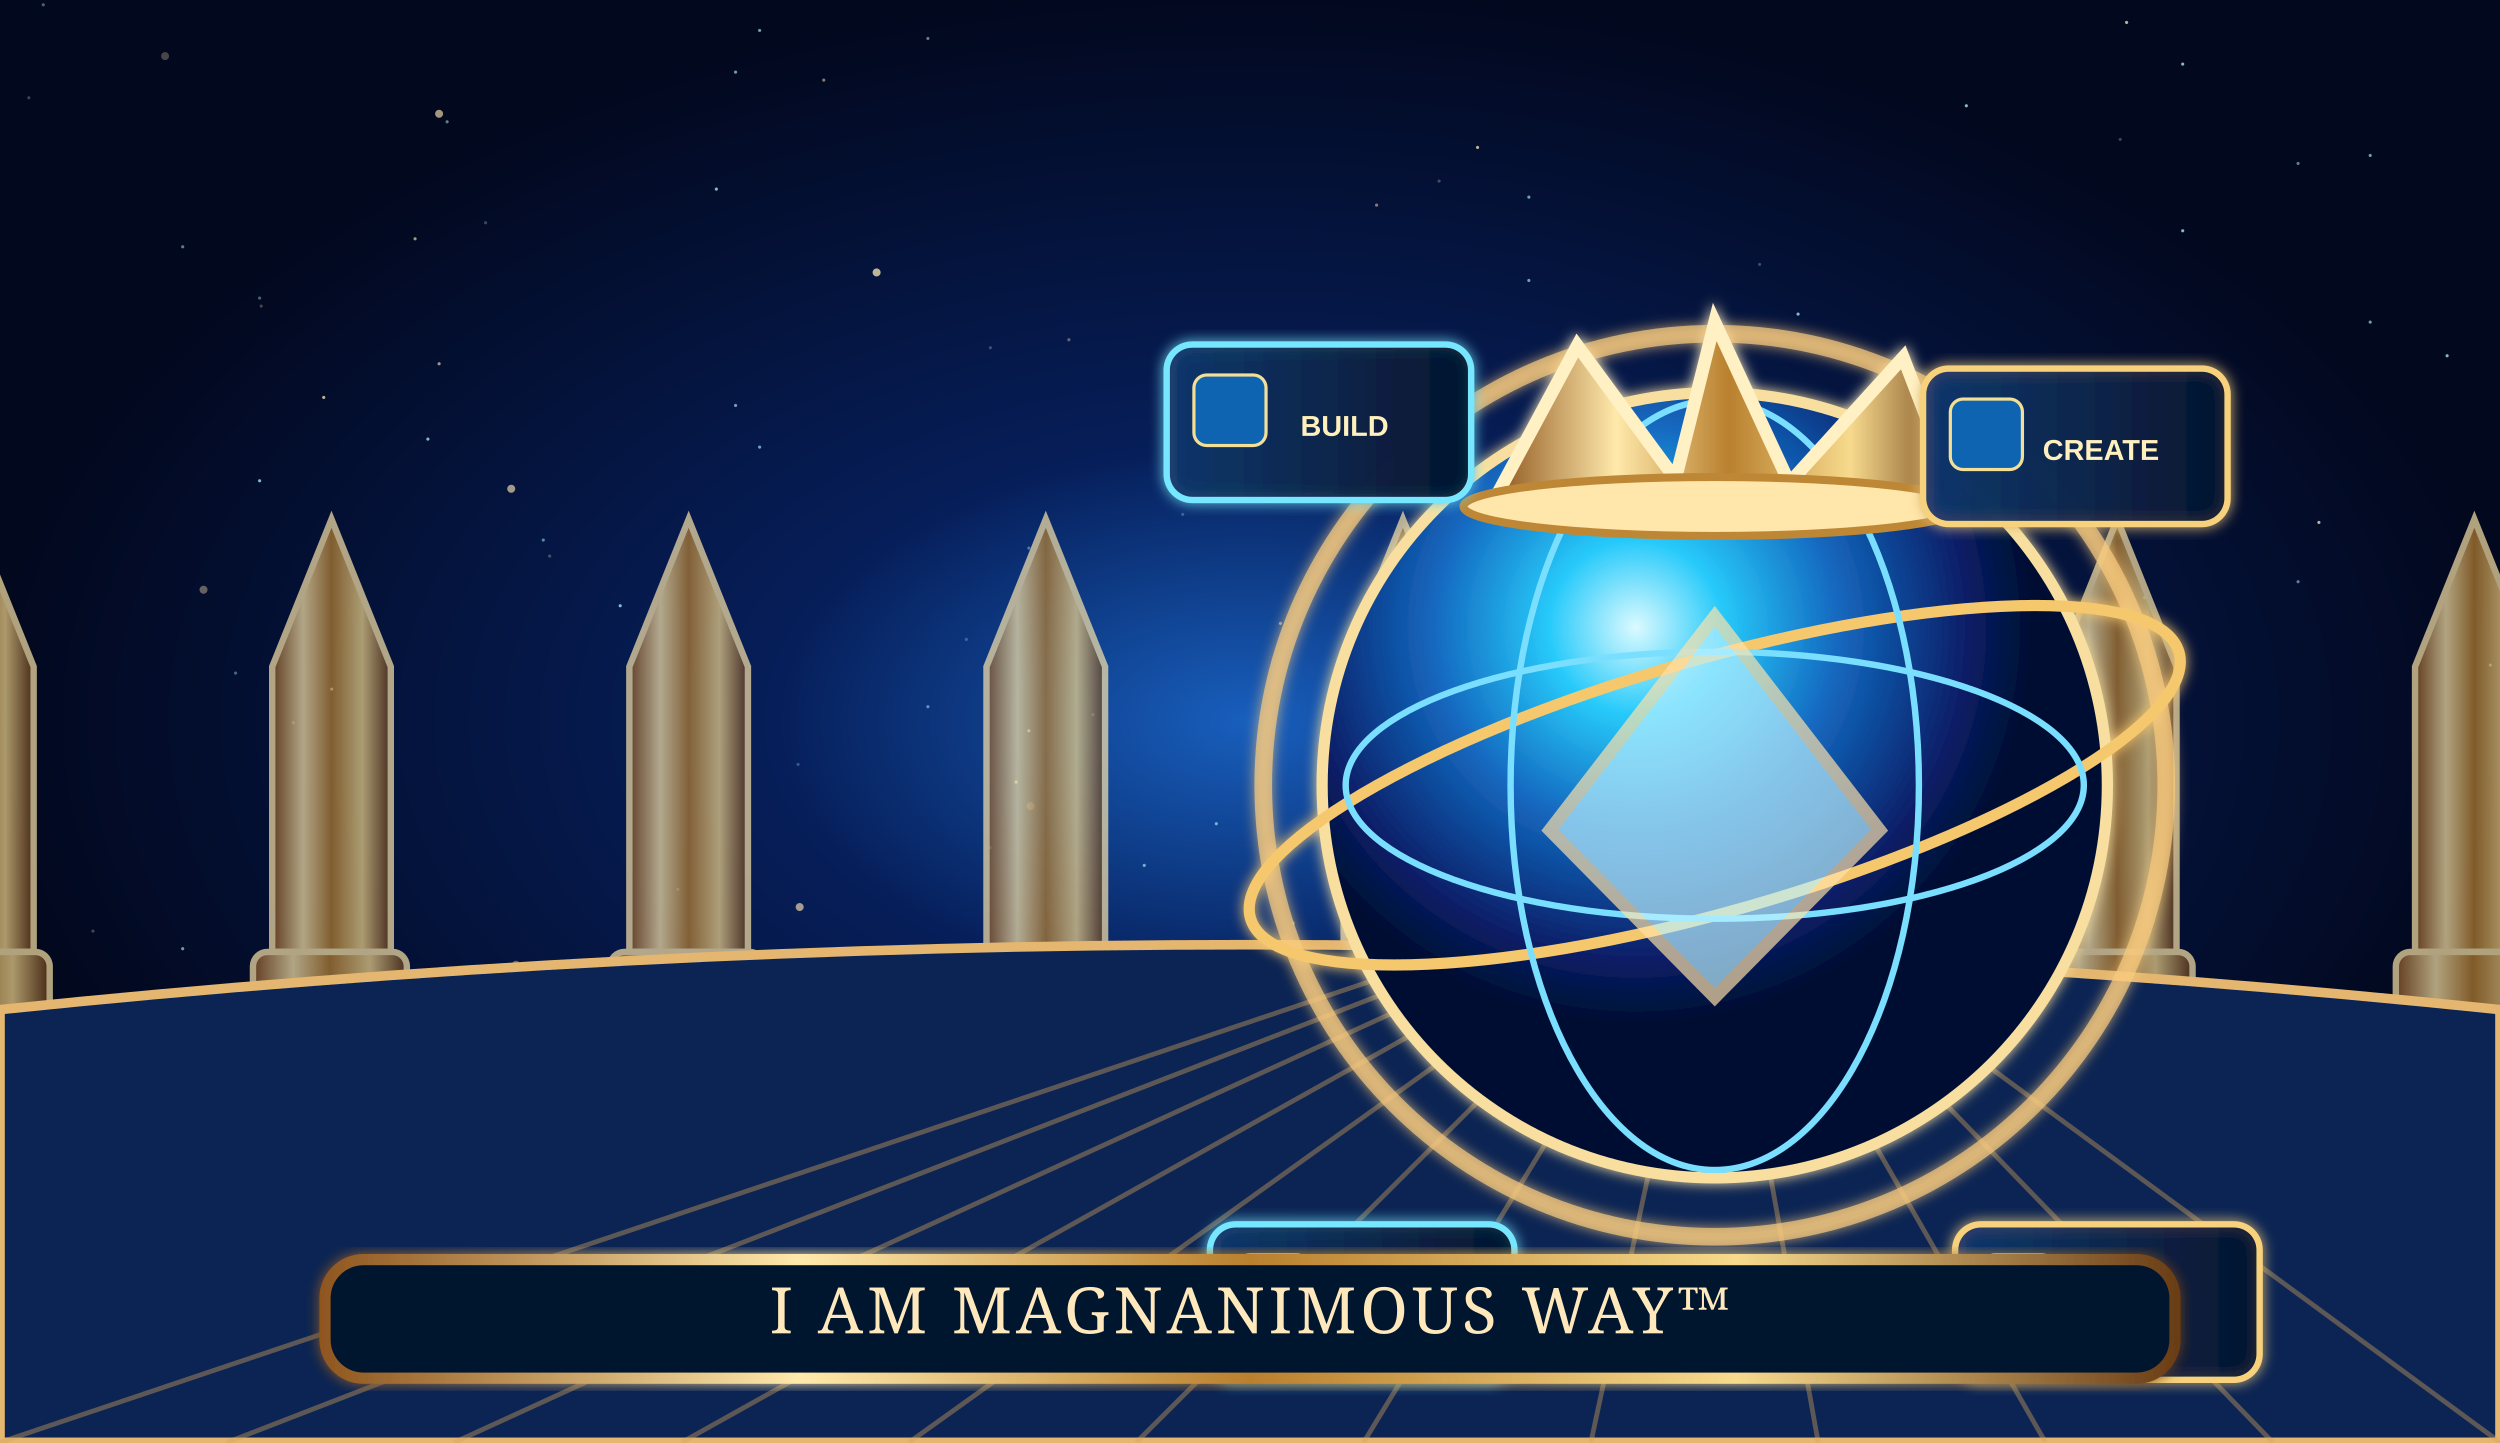
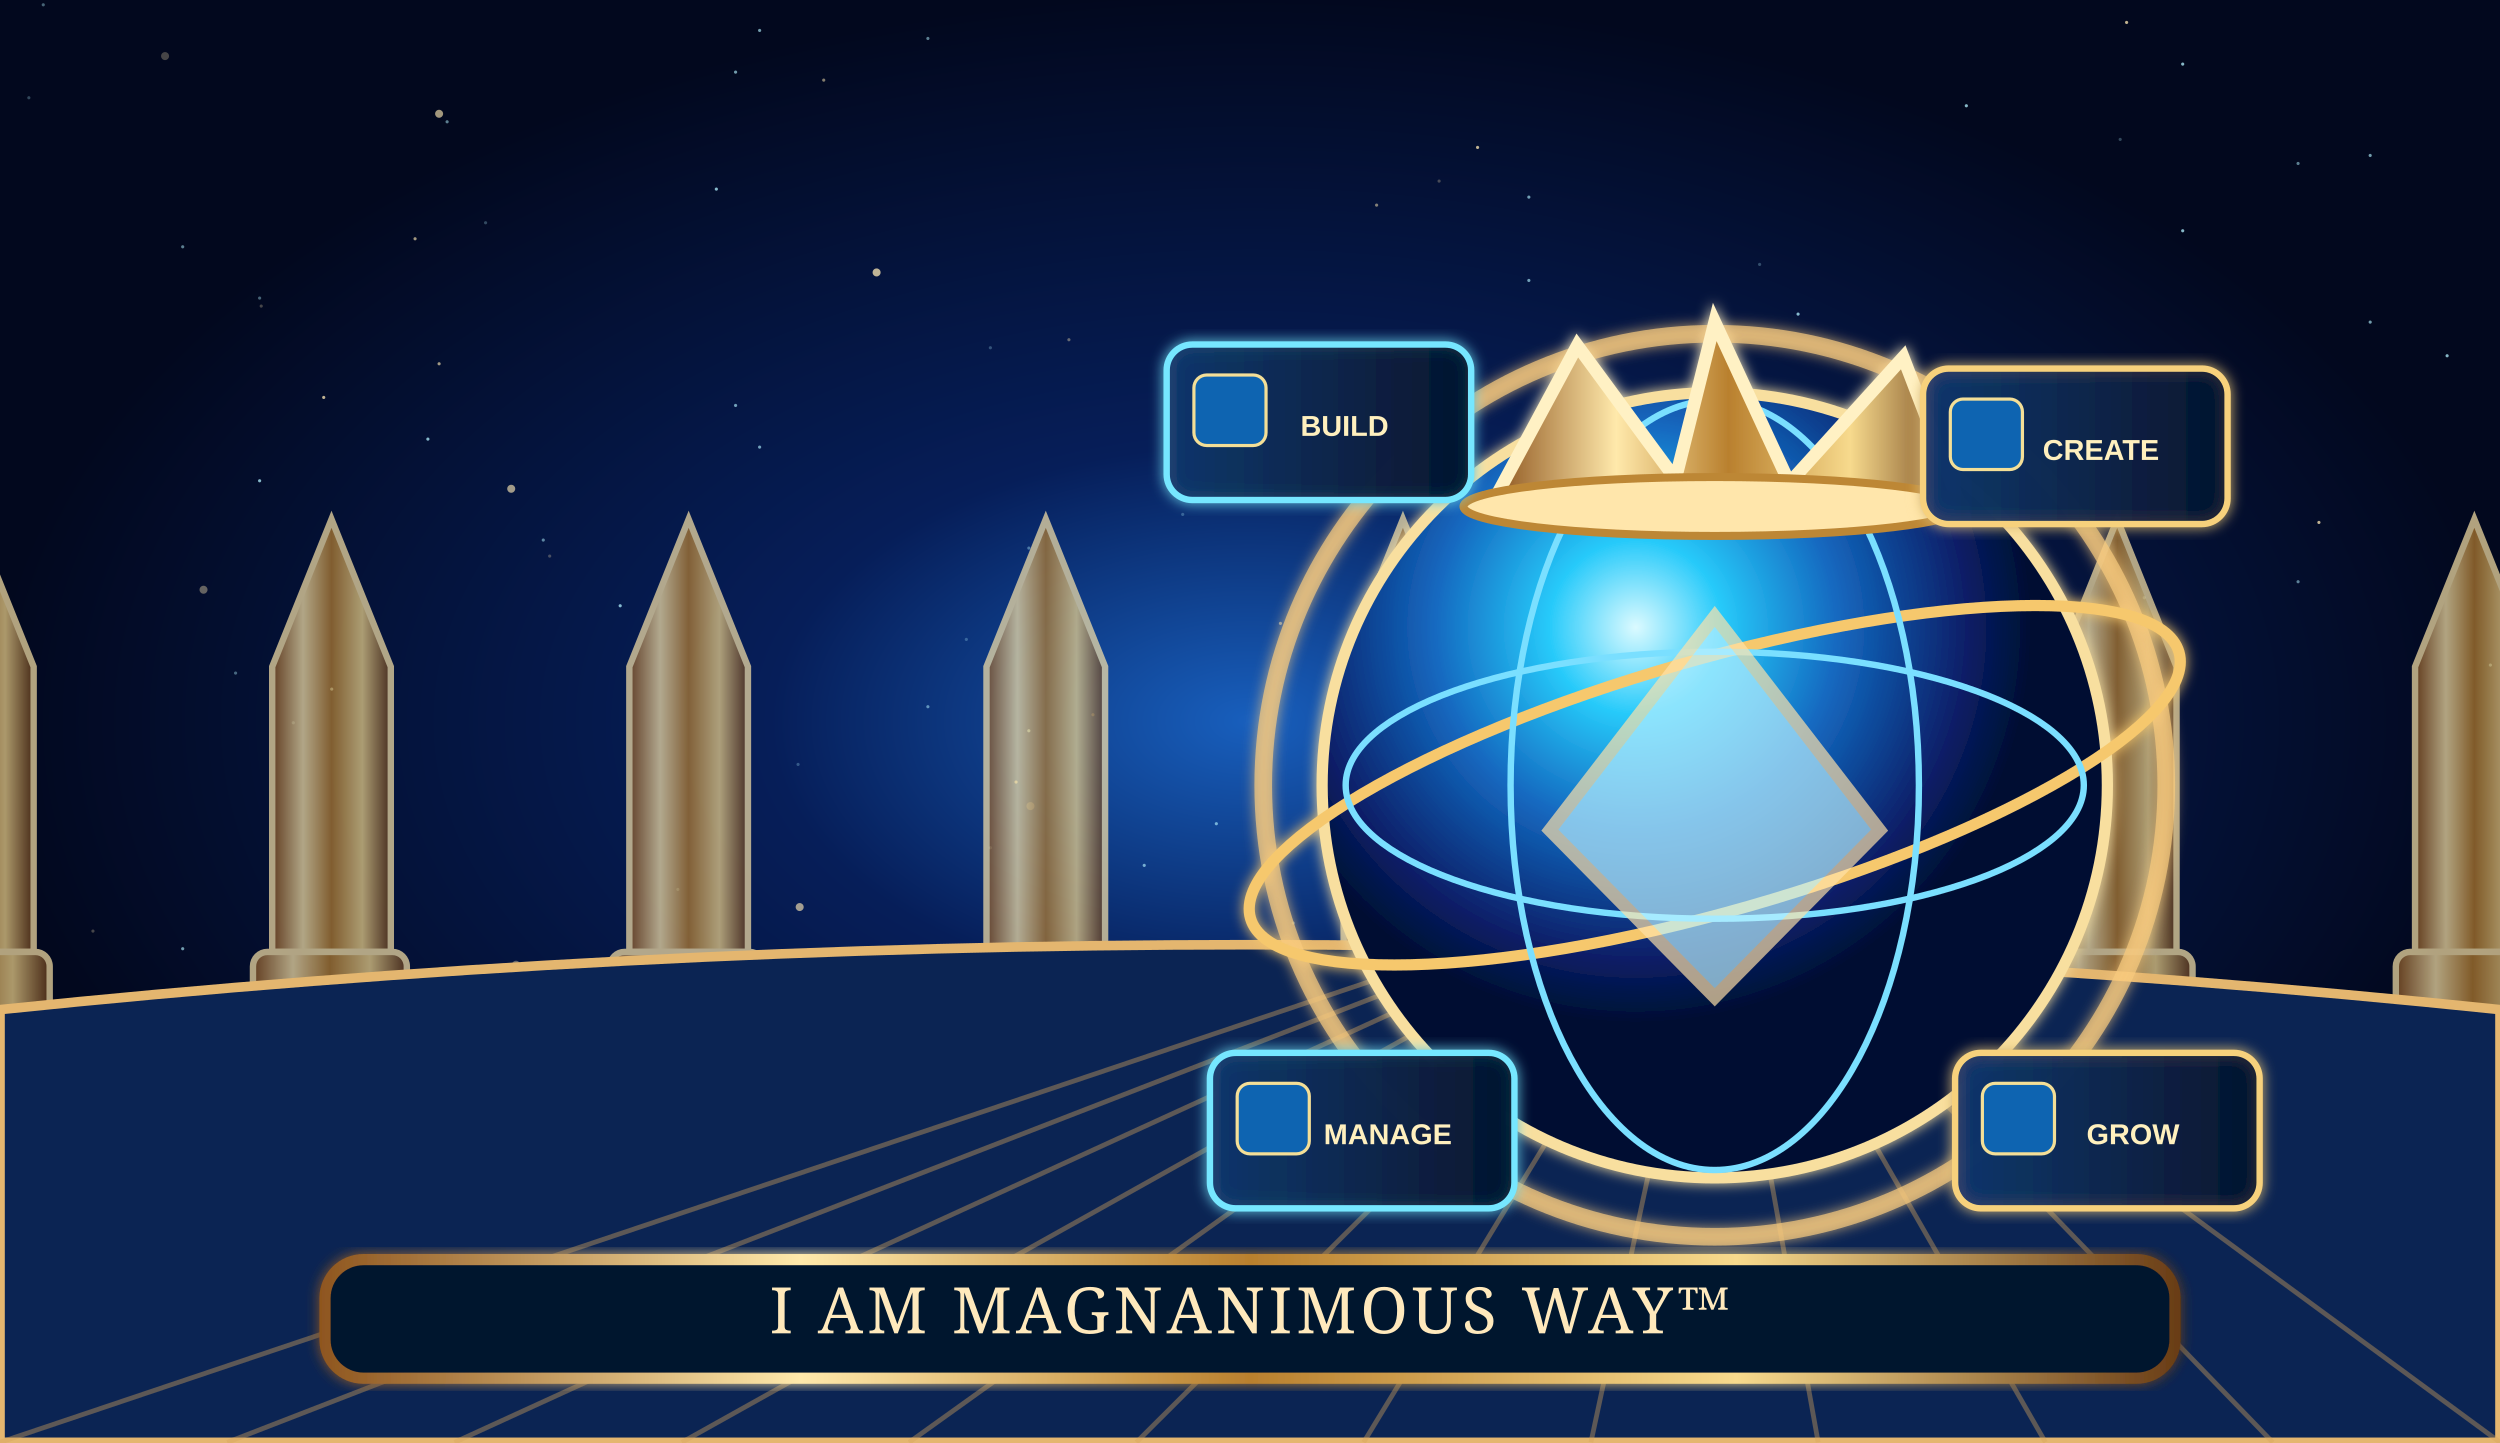
<svg xmlns="http://www.w3.org/2000/svg" viewBox="0 0 1560 900" width="1560" height="900">
  <defs>
    <radialGradient id="sky">
      <stop stop-color="#185fbd" />
      <stop offset=".38" stop-color="#061e59" />
      <stop offset="1" stop-color="#02081e" />
    </radialGradient>
    <linearGradient id="gold">
      <stop stop-color="#8d541d" />
      <stop offset=".26" stop-color="#ffe9ab" />
      <stop offset=".5" stop-color="#b9802e" />
      <stop offset=".76" stop-color="#f7da8d" />
      <stop offset="1" stop-color="#673a14" />
    </linearGradient>
    <radialGradient id="orb" cx=".4" cy=".3">
      <stop stop-color="#dbfaff" />
      <stop offset=".22" stop-color="#27cafa" />
      <stop offset=".51" stop-color="#1469c0" />
      <stop offset=".84" stop-color="#081e67" />
      <stop offset="1" stop-color="#030f33" />
    </radialGradient>
    <linearGradient id="panel">
      <stop stop-color="#12386c" stop-opacity=".94" />
      <stop offset="1" stop-color="#05152e" stop-opacity=".96" />
    </linearGradient>
    <filter id="glow">
      <feGaussianBlur stdDeviation="4" result="a" />
      <feMerge>
        <feMergeNode in="a" />
        <feMergeNode in="SourceGraphic" />
      </feMerge>
    </filter>
  </defs>
  <rect width="1560" height="900" fill="url(#sky)" />
  <circle cx="103" cy="35" r="2.5" fill="#ffeab4" opacity="0.27" />
  <circle cx="162" cy="186" r="1" fill="#b2f2ff" opacity="0.39" />
  <circle cx="339" cy="337" r="1" fill="#b2f2ff" opacity="0.51" />
  <circle cx="634" cy="488" r="1" fill="#ffeab4" opacity="0.63" />
  <circle cx="1047" cy="639" r="1" fill="#b2f2ff" opacity="0.75" />
  <circle cx="18" cy="61" r="1" fill="#b2f2ff" opacity="0.27" />
  <circle cx="667" cy="212" r="1" fill="#ffeab4" opacity="0.39" />
  <circle cx="1434" cy="363" r="1" fill="#b2f2ff" opacity="0.51" />
  <circle cx="759" cy="514" r="1" fill="#b2f2ff" opacity="0.63" />
  <circle cx="202" cy="665" r="2.5" fill="#ffeab4" opacity="0.75" />
  <circle cx="1323" cy="87" r="1" fill="#b2f2ff" opacity="0.27" />
  <circle cx="1002" cy="238" r="1" fill="#b2f2ff" opacity="0.39" />
  <circle cx="799" cy="389" r="1" fill="#ffeab4" opacity="0.51" />
  <circle cx="714" cy="540" r="1" fill="#b2f2ff" opacity="0.63" />
  <circle cx="747" cy="691" r="1" fill="#b2f2ff" opacity="0.75" />
  <circle cx="898" cy="113" r="1" fill="#ffeab4" opacity="0.27" />
  <circle cx="1167" cy="264" r="1" fill="#b2f2ff" opacity="0.39" />
  <circle cx="1554" cy="415" r="1" fill="#b2f2ff" opacity="0.51" />
  <circle cx="499" cy="566" r="2.5" fill="#ffeab4" opacity="0.63" />
  <circle cx="1122" cy="717" r="1" fill="#b2f2ff" opacity="0.75" />
  <circle cx="303" cy="139" r="1" fill="#b2f2ff" opacity="0.27" />
  <circle cx="1162" cy="290" r="1" fill="#ffeab4" opacity="0.39" />
  <circle cx="579" cy="441" r="1" fill="#b2f2ff" opacity="0.51" />
  <circle cx="114" cy="592" r="1" fill="#b2f2ff" opacity="0.63" />
  <circle cx="1327" cy="14" r="1" fill="#ffeab4" opacity="0.75" />
  <circle cx="1098" cy="165" r="1" fill="#b2f2ff" opacity="0.27" />
  <circle cx="987" cy="316" r="1" fill="#b2f2ff" opacity="0.39" />
  <circle cx="994" cy="467" r="2.5" fill="#ffeab4" opacity="0.51" />
  <circle cx="1119" cy="618" r="1" fill="#b2f2ff" opacity="0.63" />
  <circle cx="1362" cy="40" r="1" fill="#b2f2ff" opacity="0.75" />
  <circle cx="163" cy="191" r="1" fill="#ffeab4" opacity="0.27" />
  <circle cx="642" cy="342" r="1" fill="#b2f2ff" opacity="0.39" />
  <circle cx="1239" cy="493" r="1" fill="#b2f2ff" opacity="0.51" />
  <circle cx="394" cy="644" r="1" fill="#ffeab4" opacity="0.63" />
  <circle cx="1227" cy="66" r="1" fill="#b2f2ff" opacity="0.75" />
  <circle cx="618" cy="217" r="1" fill="#b2f2ff" opacity="0.27" />
  <circle cx="127" cy="368" r="2.5" fill="#ffeab4" opacity="0.39" />
  <circle cx="1314" cy="519" r="1" fill="#b2f2ff" opacity="0.51" />
  <circle cx="1059" cy="670" r="1" fill="#b2f2ff" opacity="0.63" />
  <circle cx="922" cy="92" r="1" fill="#ffeab4" opacity="0.75" />
  <circle cx="903" cy="243" r="1" fill="#b2f2ff" opacity="0.27" />
  <circle cx="1002" cy="394" r="1" fill="#b2f2ff" opacity="0.39" />
  <circle cx="1219" cy="545" r="1" fill="#ffeab4" opacity="0.51" />
  <circle cx="1554" cy="696" r="1" fill="#b2f2ff" opacity="0.63" />
  <circle cx="447" cy="118" r="1" fill="#b2f2ff" opacity="0.75" />
  <circle cx="1018" cy="269" r="2.5" fill="#ffeab4" opacity="0.27" />
  <circle cx="147" cy="420" r="1" fill="#b2f2ff" opacity="0.39" />
  <circle cx="954" cy="571" r="1" fill="#b2f2ff" opacity="0.51" />
  <circle cx="319" cy="722" r="1" fill="#ffeab4" opacity="0.63" />
  <circle cx="1362" cy="144" r="1" fill="#b2f2ff" opacity="0.75" />
  <circle cx="963" cy="295" r="1" fill="#b2f2ff" opacity="0.27" />
  <circle cx="682" cy="446" r="1" fill="#ffeab4" opacity="0.39" />
  <circle cx="519" cy="597" r="1" fill="#b2f2ff" opacity="0.51" />
  <circle cx="474" cy="19" r="1" fill="#b2f2ff" opacity="0.63" />
  <circle cx="547" cy="170" r="2.5" fill="#ffeab4" opacity="0.75" />
  <circle cx="738" cy="321" r="1" fill="#b2f2ff" opacity="0.27" />
  <circle cx="1047" cy="472" r="1" fill="#b2f2ff" opacity="0.39" />
  <circle cx="1474" cy="623" r="1" fill="#ffeab4" opacity="0.51" />
  <circle cx="459" cy="45" r="1" fill="#b2f2ff" opacity="0.63" />
  <circle cx="1122" cy="196" r="1" fill="#b2f2ff" opacity="0.75" />
  <circle cx="343" cy="347" r="1" fill="#ffeab4" opacity="0.27" />
  <circle cx="1242" cy="498" r="1" fill="#b2f2ff" opacity="0.39" />
  <circle cx="699" cy="649" r="1" fill="#b2f2ff" opacity="0.51" />
  <circle cx="274" cy="71" r="2.5" fill="#ffeab4" opacity="0.63" />
  <circle cx="1527" cy="222" r="1" fill="#b2f2ff" opacity="0.75" />
  <circle cx="1338" cy="373" r="1" fill="#b2f2ff" opacity="0.27" />
  <circle cx="1267" cy="524" r="1" fill="#ffeab4" opacity="0.39" />
  <circle cx="1314" cy="675" r="1" fill="#b2f2ff" opacity="0.51" />
  <circle cx="1479" cy="97" r="1" fill="#b2f2ff" opacity="0.63" />
  <circle cx="202" cy="248" r="1" fill="#ffeab4" opacity="0.75" />
  <circle cx="603" cy="399" r="1" fill="#b2f2ff" opacity="0.27" />
  <circle cx="1122" cy="550" r="1" fill="#b2f2ff" opacity="0.39" />
  <circle cx="199" cy="701" r="2.5" fill="#ffeab4" opacity="0.51" />
  <circle cx="954" cy="123" r="1" fill="#b2f2ff" opacity="0.63" />
  <circle cx="267" cy="274" r="1" fill="#b2f2ff" opacity="0.75" />
  <circle cx="1258" cy="425" r="1" fill="#ffeab4" opacity="0.27" />
  <circle cx="807" cy="576" r="1" fill="#b2f2ff" opacity="0.39" />
  <circle cx="474" cy="727" r="1" fill="#b2f2ff" opacity="0.51" />
  <circle cx="259" cy="149" r="1" fill="#ffeab4" opacity="0.63" />
  <circle cx="162" cy="300" r="1" fill="#b2f2ff" opacity="0.75" />
  <circle cx="183" cy="451" r="1" fill="#b2f2ff" opacity="0.27" />
  <circle cx="322" cy="602" r="2.5" fill="#ffeab4" opacity="0.39" />
  <circle cx="579" cy="24" r="1" fill="#b2f2ff" opacity="0.51" />
  <circle cx="954" cy="175" r="1" fill="#b2f2ff" opacity="0.63" />
  <circle cx="1447" cy="326" r="1" fill="#ffeab4" opacity="0.75" />
  <circle cx="498" cy="477" r="1" fill="#b2f2ff" opacity="0.27" />
  <circle cx="1227" cy="628" r="1" fill="#b2f2ff" opacity="0.39" />
  <circle cx="514" cy="50" r="1" fill="#ffeab4" opacity="0.51" />
  <circle cx="1479" cy="201" r="1" fill="#b2f2ff" opacity="0.63" />
  <circle cx="1002" cy="352" r="1" fill="#b2f2ff" opacity="0.75" />
  <circle cx="643" cy="503" r="2.5" fill="#ffeab4" opacity="0.27" />
  <circle cx="402" cy="654" r="1" fill="#b2f2ff" opacity="0.39" />
  <circle cx="279" cy="76" r="1" fill="#b2f2ff" opacity="0.51" />
  <circle cx="274" cy="227" r="1" fill="#ffeab4" opacity="0.63" />
  <circle cx="387" cy="378" r="1" fill="#b2f2ff" opacity="0.75" />
  <circle cx="618" cy="529" r="1" fill="#b2f2ff" opacity="0.27" />
  <circle cx="967" cy="680" r="1" fill="#ffeab4" opacity="0.39" />
  <circle cx="1434" cy="102" r="1" fill="#b2f2ff" opacity="0.51" />
  <circle cx="459" cy="253" r="1" fill="#b2f2ff" opacity="0.63" />
  <circle cx="1162" cy="404" r="2.5" fill="#ffeab4" opacity="0.75" />
  <circle cx="423" cy="555" r="1" fill="#b2f2ff" opacity="0.27" />
  <circle cx="1362" cy="706" r="1" fill="#b2f2ff" opacity="0.39" />
  <circle cx="859" cy="128" r="1" fill="#ffeab4" opacity="0.51" />
  <circle cx="474" cy="279" r="1" fill="#b2f2ff" opacity="0.63" />
  <circle cx="207" cy="430" r="1" fill="#b2f2ff" opacity="0.75" />
  <circle cx="58" cy="581" r="1" fill="#ffeab4" opacity="0.27" />
  <circle cx="27" cy="3" r="1" fill="#b2f2ff" opacity="0.39" />
  <circle cx="114" cy="154" r="1" fill="#b2f2ff" opacity="0.51" />
  <circle cx="319" cy="305" r="2.5" fill="#ffeab4" opacity="0.63" />
  <circle cx="642" cy="456" r="1" fill="#b2f2ff" opacity="0.75" />
  <g fill="url(#gold)" stroke="#ffe8aa" stroke-width="4" opacity=".69">
    <path d="M-53 594v-178l37 -92l37 92v178z" />
    <rect x="-65" y="594" width="96" height="184" rx="9" />
  </g>
  <g fill="url(#gold)" stroke="#ffe8aa" stroke-width="4" opacity=".69">
    <path d="M169.857 594v-178l37 -92l37 92v178z" />
    <rect x="157.857" y="594" width="96" height="184" rx="9" />
  </g>
  <g fill="url(#gold)" stroke="#ffe8aa" stroke-width="4" opacity=".69">
    <path d="M392.714 594v-178l37 -92l37 92v178z" />
    <rect x="380.714" y="594" width="96" height="184" rx="9" />
  </g>
  <g fill="url(#gold)" stroke="#ffe8aa" stroke-width="4" opacity=".69">
    <path d="M615.571 594v-178l37 -92l37 92v178z" />
    <rect x="603.571" y="594" width="96" height="184" rx="9" />
  </g>
  <g fill="url(#gold)" stroke="#ffe8aa" stroke-width="4" opacity=".69">
    <path d="M838.429 594v-178l37 -92l37 92v178z" />
    <rect x="826.429" y="594" width="96" height="184" rx="9" />
  </g>
  <g fill="url(#gold)" stroke="#ffe8aa" stroke-width="4" opacity=".69">
    <path d="M1061.286 594v-178l37 -92l37 92v178z" />
    <rect x="1049.286" y="594" width="96" height="184" rx="9" />
  </g>
  <g fill="url(#gold)" stroke="#ffe8aa" stroke-width="4" opacity=".69">
    <path d="M1284.143 594v-178l37 -92l37 92v178z" />
    <rect x="1272.143" y="594" width="96" height="184" rx="9" />
  </g>
  <g fill="url(#gold)" stroke="#ffe8aa" stroke-width="4" opacity=".69">
    <path d="M1507 594v-178l37 -92l37 92v178z" />
    <rect x="1495" y="594" width="96" height="184" rx="9" />
  </g>
  <path d="M0 630 Q780 549 1560 630 L1560 900H0Z" fill="#0b2453" stroke="#e4b66f" stroke-width="6" />
  <g stroke="#d6a45a" opacity=".4" stroke-width="3">
    <path d="M0 900L1070 540" />
    <path d="M141.818 900L1070 540" />
    <path d="M283.636 900L1070 540" />
    <path d="M425.455 900L1070 540" />
    <path d="M567.273 900L1070 540" />
    <path d="M709.091 900L1070 540" />
    <path d="M850.909 900L1070 540" />
    <path d="M992.727 900L1070 540" />
    <path d="M1134.545 900L1070 540" />
    <path d="M1276.364 900L1070 540" />
    <path d="M1418.182 900L1070 540" />
    <path d="M1560 900L1070 540" />
  </g>
  <g transform="translate(1070 490)" filter="url(#glow)">
    <circle r="281.75" fill="none" stroke="#f8cb7e" stroke-width="11" opacity=".7" />
    <circle r="245" fill="url(#orb)" stroke="#f8df9f" stroke-width="7" />
    <ellipse rx="301.35" ry="78.4" fill="none" stroke="#f6c86d" stroke-width="7" transform="rotate(-16)" />
    <ellipse rx="127.4" ry="240.1" fill="none" stroke="#7adfff" stroke-width="4" />
    <ellipse rx="230.3" ry="83.3" fill="none" stroke="#7adfff" stroke-width="4" />
    <path d="M-137.2 -178.85L-85.75 -274.4L-24.5 -191.1L0 -289.1L46.55 -188.65L117.6 -267.05L154.35 -171.5Z" fill="url(#gold)" stroke="#fff1c4" stroke-width="8" />
    <ellipse cy="-173.95" rx="156.8" ry="18.375" fill="#ffe6ab" stroke="#bd8736" stroke-width="5" />
    <path d="M -102.9 28 L0 -105.35L102.9 28L0 132.3Z" fill="#baf1ff" stroke="#ffe2a8" stroke-width="8" opacity=".68" />
  </g>
  <g>
    <rect x="728" y="215" width="190" height="97" rx="16" fill="url(#panel)" stroke="#76e7ff" stroke-width="4" filter="url(#glow)" />
    <rect x="745" y="234" width="45" height="44" rx="8" fill="#0e64b1" stroke="#f4df97" stroke-width="2" />
    <text x="839" y="272" text-anchor="middle" fill="#fff0be" font-family="Arial,sans-serif" font-weight="800" font-size="18">BUILD</text>
  </g>
  <g>
    <rect x="1200" y="230" width="190" height="97" rx="16" fill="url(#panel)" stroke="#f7d17c" stroke-width="4" filter="url(#glow)" />
    <rect x="1217" y="249" width="45" height="44" rx="8" fill="#0e64b1" stroke="#f4df97" stroke-width="2" />
    <text x="1311" y="287" text-anchor="middle" fill="#fff0be" font-family="Arial,sans-serif" font-weight="800" font-size="18">CREATE</text>
  </g>
  <g>
-     <rect x="755" y="764" width="190" height="97" rx="16" fill="url(#panel)" stroke="#76e7ff" stroke-width="4" filter="url(#glow)" />
-     <rect x="772" y="783" width="45" height="44" rx="8" fill="#0e64b1" stroke="#f4df97" stroke-width="2" />
-     <text x="866" y="821" text-anchor="middle" fill="#fff0be" font-family="Arial,sans-serif" font-weight="800" font-size="18">MANAGE</text>
-   </g>
-   <g>
-     <rect x="1220" y="764" width="190" height="97" rx="16" fill="url(#panel)" stroke="#f7d17c" stroke-width="4" filter="url(#glow)" />
-     <rect x="1237" y="783" width="45" height="44" rx="8" fill="#0e64b1" stroke="#f4df97" stroke-width="2" />
-     <text x="1331" y="821" text-anchor="middle" fill="#fff0be" font-family="Arial,sans-serif" font-weight="800" font-size="18">GROW</text>
+     <rect x="755" y="657" width="190" height="97" rx="16" fill="url(#panel)" stroke="#76e7ff" stroke-width="4" filter="url(#glow)" />
+     <rect x="772" y="676" width="45" height="44" rx="8" fill="#0e64b1" stroke="#f4df97" stroke-width="2" />
+     <text x="866" y="714" text-anchor="middle" fill="#fff0be" font-family="Arial,sans-serif" font-weight="800" font-size="18">MANAGE</text>
+   </g>
+   <g>
+     <rect x="1220" y="657" width="190" height="97" rx="16" fill="url(#panel)" stroke="#f7d17c" stroke-width="4" filter="url(#glow)" />
+     <rect x="1237" y="676" width="45" height="44" rx="8" fill="#0e64b1" stroke="#f4df97" stroke-width="2" />
+     <text x="1331" y="714" text-anchor="middle" fill="#fff0be" font-family="Arial,sans-serif" font-weight="800" font-size="18">GROW</text>
  </g>
  <rect x="202.8" y="786" width="1154.4" height="74" rx="24" fill="#06152d" stroke="url(#gold)" stroke-width="7" filter="url(#glow)" />
  <text x="780" y="832" text-anchor="middle" fill="#ffe9bc" font-family="Georgia,serif" letter-spacing="2.5" font-size="40">I AM MAGNANIMOUS WAY™</text>
</svg>
